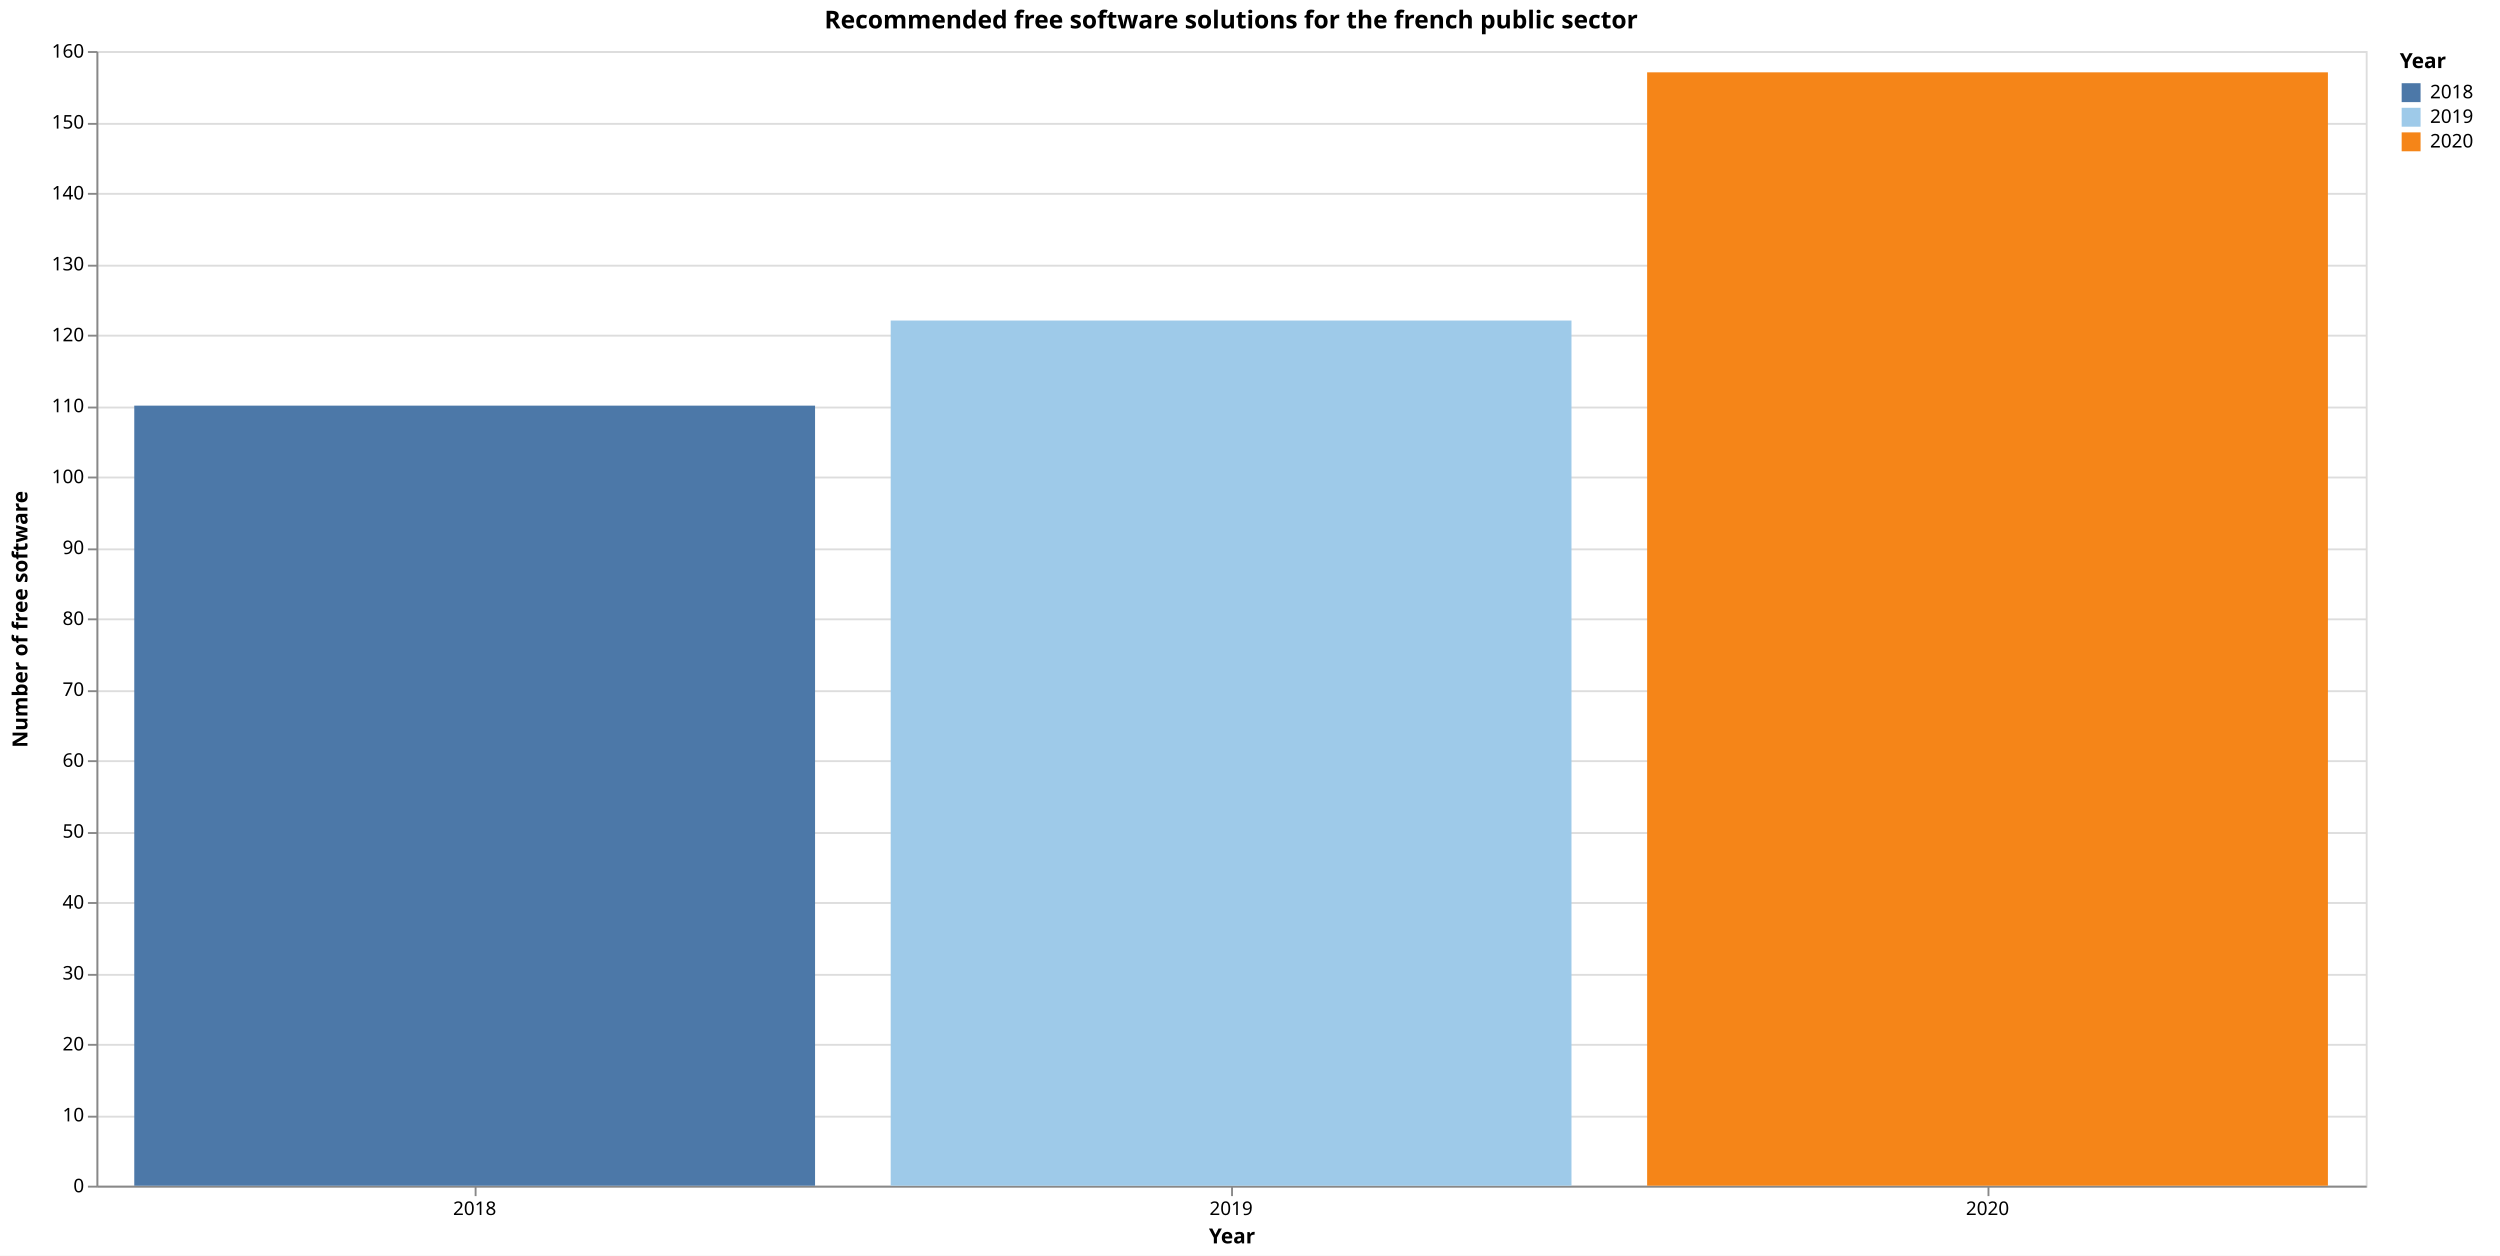
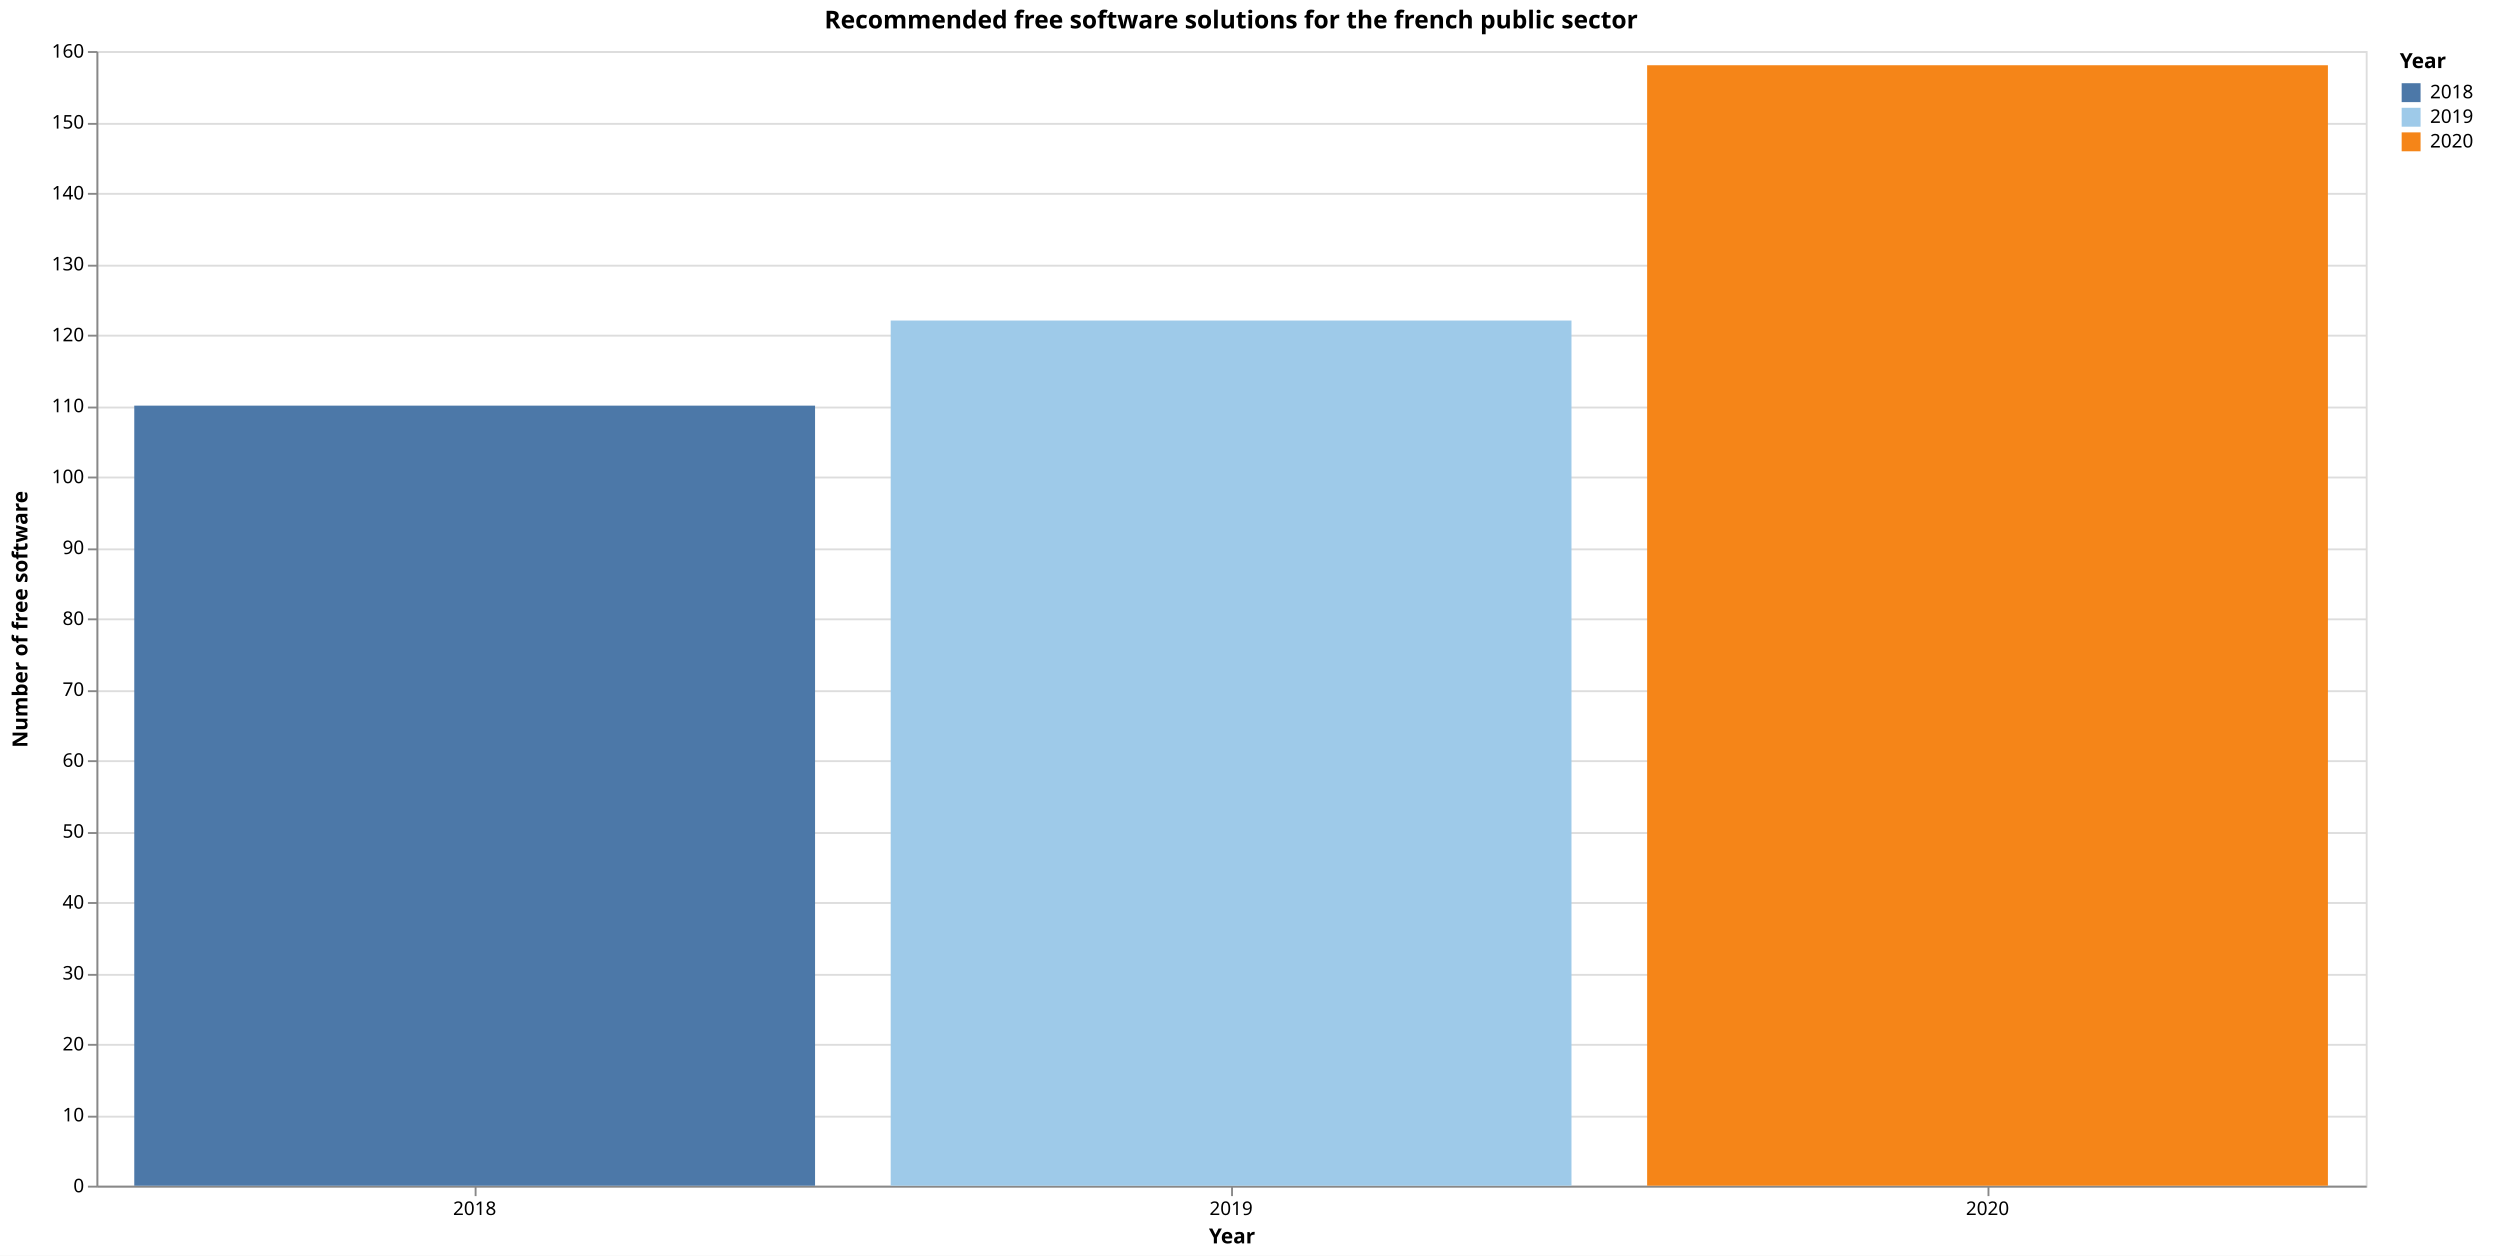
<svg xmlns="http://www.w3.org/2000/svg" class="marks" width="1322" height="664" viewBox="0 0 1322 664" version="1.1">
  <rect width="1322" height="664" fill="white" />
  <g fill="none" stroke-miterlimit="10" transform="translate(51,27)">
    <g class="mark-group role-frame root" role="graphics-object" aria-roledescription="group mark container">
      <g transform="translate(0,0)">
        <path class="background" aria-hidden="true" d="M0.5,0.5h1200v600h-1200Z" stroke="#ddd" />
        <g>
          <g class="mark-group role-axis" aria-hidden="true">
            <g transform="translate(0.5,0.5)">
              <path class="background" aria-hidden="true" d="M0,0h0v0h0Z" pointer-events="none" />
              <g>
                <g class="mark-rule role-axis-grid" pointer-events="none">
                  <line transform="translate(0,600)" x2="1200" y2="0" stroke="#ddd" stroke-width="1" opacity="1" />
                  <line transform="translate(0,563)" x2="1200" y2="0" stroke="#ddd" stroke-width="1" opacity="1" />
                  <line transform="translate(0,525)" x2="1200" y2="0" stroke="#ddd" stroke-width="1" opacity="1" />
                  <line transform="translate(0,488)" x2="1200" y2="0" stroke="#ddd" stroke-width="1" opacity="1" />
                  <line transform="translate(0,450)" x2="1200" y2="0" stroke="#ddd" stroke-width="1" opacity="1" />
                  <line transform="translate(0,413)" x2="1200" y2="0" stroke="#ddd" stroke-width="1" opacity="1" />
                  <line transform="translate(0,375)" x2="1200" y2="0" stroke="#ddd" stroke-width="1" opacity="1" />
                  <line transform="translate(0,338)" x2="1200" y2="0" stroke="#ddd" stroke-width="1" opacity="1" />
                  <line transform="translate(0,300)" x2="1200" y2="0" stroke="#ddd" stroke-width="1" opacity="1" />
                  <line transform="translate(0,263)" x2="1200" y2="0" stroke="#ddd" stroke-width="1" opacity="1" />
                  <line transform="translate(0,225)" x2="1200" y2="0" stroke="#ddd" stroke-width="1" opacity="1" />
                  <line transform="translate(0,188)" x2="1200" y2="0" stroke="#ddd" stroke-width="1" opacity="1" />
                  <line transform="translate(0,150)" x2="1200" y2="0" stroke="#ddd" stroke-width="1" opacity="1" />
                  <line transform="translate(0,113)" x2="1200" y2="0" stroke="#ddd" stroke-width="1" opacity="1" />
                  <line transform="translate(0,75)" x2="1200" y2="0" stroke="#ddd" stroke-width="1" opacity="1" />
                  <line transform="translate(0,38)" x2="1200" y2="0" stroke="#ddd" stroke-width="1" opacity="1" />
                  <line transform="translate(0,0)" x2="1200" y2="0" stroke="#ddd" stroke-width="1" opacity="1" />
                </g>
              </g>
              <path class="foreground" aria-hidden="true" d="" pointer-events="none" display="none" />
            </g>
          </g>
          <g class="mark-group role-axis" role="graphics-symbol" aria-roledescription="axis" aria-label="X-axis titled 'Year' for a discrete scale with 3 values: 2018, 2019, 2020">
            <g transform="translate(0.5,600.5)">
              <path class="background" aria-hidden="true" d="M0,0h0v0h0Z" pointer-events="none" />
              <g>
                <g class="mark-rule role-axis-tick" pointer-events="none">
                  <line transform="translate(200,0)" x2="0" y2="5" stroke="#888" stroke-width="1" opacity="1" />
                  <line transform="translate(600,0)" x2="0" y2="5" stroke="#888" stroke-width="1" opacity="1" />
                  <line transform="translate(1000,0)" x2="0" y2="5" stroke="#888" stroke-width="1" opacity="1" />
                </g>
                <g class="mark-text role-axis-label" pointer-events="none">
                  <text text-anchor="middle" transform="translate(199.5,15)" font-family="sans-serif" font-size="10px" fill="#000" opacity="1">2018</text>
                  <text text-anchor="middle" transform="translate(599.5,15)" font-family="sans-serif" font-size="10px" fill="#000" opacity="1">2019</text>
                  <text text-anchor="middle" transform="translate(999.5,15)" font-family="sans-serif" font-size="10px" fill="#000" opacity="1">2020</text>
                </g>
                <g class="mark-rule role-axis-domain" pointer-events="none">
                  <line transform="translate(0,0)" x2="1200" y2="0" stroke="#888" stroke-width="1" opacity="1" />
                </g>
                <g class="mark-text role-axis-title" pointer-events="none">
                  <text text-anchor="middle" transform="translate(600,30)" font-family="sans-serif" font-size="11px" font-weight="bold" fill="#000" opacity="1">Year</text>
                </g>
              </g>
              <path class="foreground" aria-hidden="true" d="" pointer-events="none" display="none" />
            </g>
          </g>
          <g class="mark-group role-axis" role="graphics-symbol" aria-roledescription="axis" aria-label="Y-axis titled 'Number of free software' for a linear scale with values from 0 to 160">
            <g transform="translate(0.5,0.5)">
              <path class="background" aria-hidden="true" d="M0,0h0v0h0Z" pointer-events="none" />
              <g>
                <g class="mark-rule role-axis-tick" pointer-events="none">
                  <line transform="translate(0,600)" x2="-5" y2="0" stroke="#888" stroke-width="1" opacity="1" />
                  <line transform="translate(0,563)" x2="-5" y2="0" stroke="#888" stroke-width="1" opacity="1" />
                  <line transform="translate(0,525)" x2="-5" y2="0" stroke="#888" stroke-width="1" opacity="1" />
                  <line transform="translate(0,488)" x2="-5" y2="0" stroke="#888" stroke-width="1" opacity="1" />
                  <line transform="translate(0,450)" x2="-5" y2="0" stroke="#888" stroke-width="1" opacity="1" />
                  <line transform="translate(0,413)" x2="-5" y2="0" stroke="#888" stroke-width="1" opacity="1" />
                  <line transform="translate(0,375)" x2="-5" y2="0" stroke="#888" stroke-width="1" opacity="1" />
                  <line transform="translate(0,338)" x2="-5" y2="0" stroke="#888" stroke-width="1" opacity="1" />
                  <line transform="translate(0,300)" x2="-5" y2="0" stroke="#888" stroke-width="1" opacity="1" />
                  <line transform="translate(0,263)" x2="-5" y2="0" stroke="#888" stroke-width="1" opacity="1" />
                  <line transform="translate(0,225)" x2="-5" y2="0" stroke="#888" stroke-width="1" opacity="1" />
                  <line transform="translate(0,188)" x2="-5" y2="0" stroke="#888" stroke-width="1" opacity="1" />
                  <line transform="translate(0,150)" x2="-5" y2="0" stroke="#888" stroke-width="1" opacity="1" />
                  <line transform="translate(0,113)" x2="-5" y2="0" stroke="#888" stroke-width="1" opacity="1" />
                  <line transform="translate(0,75)" x2="-5" y2="0" stroke="#888" stroke-width="1" opacity="1" />
                  <line transform="translate(0,38)" x2="-5" y2="0" stroke="#888" stroke-width="1" opacity="1" />
                  <line transform="translate(0,0)" x2="-5" y2="0" stroke="#888" stroke-width="1" opacity="1" />
                </g>
                <g class="mark-text role-axis-label" pointer-events="none">
                  <text text-anchor="end" transform="translate(-7,603)" font-family="sans-serif" font-size="10px" fill="#000" opacity="1">0</text>
                  <text text-anchor="end" transform="translate(-7,565.5)" font-family="sans-serif" font-size="10px" fill="#000" opacity="1">10</text>
                  <text text-anchor="end" transform="translate(-7,528)" font-family="sans-serif" font-size="10px" fill="#000" opacity="1">20</text>
                  <text text-anchor="end" transform="translate(-7,490.5)" font-family="sans-serif" font-size="10px" fill="#000" opacity="1">30</text>
                  <text text-anchor="end" transform="translate(-7,453)" font-family="sans-serif" font-size="10px" fill="#000" opacity="1">40</text>
                  <text text-anchor="end" transform="translate(-7,415.5)" font-family="sans-serif" font-size="10px" fill="#000" opacity="1">50</text>
                  <text text-anchor="end" transform="translate(-7,378)" font-family="sans-serif" font-size="10px" fill="#000" opacity="1">60</text>
                  <text text-anchor="end" transform="translate(-7,340.5)" font-family="sans-serif" font-size="10px" fill="#000" opacity="1">70</text>
                  <text text-anchor="end" transform="translate(-7,303)" font-family="sans-serif" font-size="10px" fill="#000" opacity="1">80</text>
                  <text text-anchor="end" transform="translate(-7,265.5)" font-family="sans-serif" font-size="10px" fill="#000" opacity="1">90</text>
                  <text text-anchor="end" transform="translate(-7,228)" font-family="sans-serif" font-size="10px" fill="#000" opacity="1">100</text>
                  <text text-anchor="end" transform="translate(-7,190.5)" font-family="sans-serif" font-size="10px" fill="#000" opacity="1">110</text>
                  <text text-anchor="end" transform="translate(-7,153)" font-family="sans-serif" font-size="10px" fill="#000" opacity="1">120</text>
                  <text text-anchor="end" transform="translate(-7,115.5)" font-family="sans-serif" font-size="10px" fill="#000" opacity="1">130</text>
                  <text text-anchor="end" transform="translate(-7,78)" font-family="sans-serif" font-size="10px" fill="#000" opacity="1">140</text>
                  <text text-anchor="end" transform="translate(-7,40.5)" font-family="sans-serif" font-size="10px" fill="#000" opacity="1">150</text>
                  <text text-anchor="end" transform="translate(-7,3)" font-family="sans-serif" font-size="10px" fill="#000" opacity="1">160</text>
                </g>
                <g class="mark-rule role-axis-domain" pointer-events="none">
                  <line transform="translate(0,600)" x2="0" y2="-600" stroke="#888" stroke-width="1" opacity="1" />
                </g>
                <g class="mark-text role-axis-title" pointer-events="none">
                  <text text-anchor="middle" transform="translate(-35,300) rotate(-90) translate(0,-2)" font-family="sans-serif" font-size="11px" font-weight="bold" fill="#000" opacity="1">Number of free software</text>
                </g>
              </g>
              <path class="foreground" aria-hidden="true" d="" pointer-events="none" display="none" />
            </g>
          </g>
          <g class="mark-rect role-mark marks" role="graphics-object" aria-roledescription="rect mark container">
            <path aria-label="year: 2018; count: 110" role="graphics-symbol" aria-roledescription="bar" d="M20,187.5h360v412.5h-360Z" fill="#4c78a8" />
            <path aria-label="year: 2019; count: 122" role="graphics-symbol" aria-roledescription="bar" d="M420,142.5h360v457.5h-360Z" fill="#9ecae9" />
-             <path aria-label="year: 2020; count: 157" role="graphics-symbol" aria-roledescription="bar" d="M820,11.25h360v588.75h-360Z" fill="#f58518" />
+             <path aria-label="year: 2020; count: 158" role="graphics-symbol" aria-roledescription="bar" d="M820,7.5h360v592.5h-360Z" fill="#f58518" />
          </g>
          <g class="mark-group role-legend" role="graphics-symbol" aria-roledescription="legend" aria-label="Symbol legend titled 'Year' for fill color with 3 values: 2018, 2019, 2020">
            <g transform="translate(1218,0)">
              <path class="background" aria-hidden="true" d="M0,0h48v53h-48Z" pointer-events="none" />
              <g>
                <g class="mark-group role-legend-entry">
                  <g transform="translate(0,16)">
                    <path class="background" aria-hidden="true" d="M0,0h0v0h0Z" pointer-events="none" />
                    <g>
                      <g class="mark-group role-scope" role="graphics-object" aria-roledescription="group mark container">
                        <g transform="translate(0,0)">
                          <path class="background" aria-hidden="true" d="M0,0h48v11h-48Z" pointer-events="none" opacity="1" />
                          <g>
                            <g class="mark-symbol role-legend-symbol" pointer-events="none">
                              <path transform="translate(6,6)" d="M-5,-5h10v10h-10Z" fill="#4c78a8" stroke-width="1.5" opacity="1" />
                            </g>
                            <g class="mark-text role-legend-label" pointer-events="none">
                              <text text-anchor="start" transform="translate(16,9)" font-family="sans-serif" font-size="10px" fill="#000" opacity="1">2018</text>
                            </g>
                          </g>
                          <path class="foreground" aria-hidden="true" d="" pointer-events="none" display="none" />
                        </g>
                        <g transform="translate(0,13)">
                          <path class="background" aria-hidden="true" d="M0,0h48v11h-48Z" pointer-events="none" opacity="1" />
                          <g>
                            <g class="mark-symbol role-legend-symbol" pointer-events="none">
                              <path transform="translate(6,6)" d="M-5,-5h10v10h-10Z" fill="#9ecae9" stroke-width="1.5" opacity="1" />
                            </g>
                            <g class="mark-text role-legend-label" pointer-events="none">
                              <text text-anchor="start" transform="translate(16,9)" font-family="sans-serif" font-size="10px" fill="#000" opacity="1">2019</text>
                            </g>
                          </g>
                          <path class="foreground" aria-hidden="true" d="" pointer-events="none" display="none" />
                        </g>
                        <g transform="translate(0,26)">
                          <path class="background" aria-hidden="true" d="M0,0h48v11h-48Z" pointer-events="none" opacity="1" />
                          <g>
                            <g class="mark-symbol role-legend-symbol" pointer-events="none">
                              <path transform="translate(6,6)" d="M-5,-5h10v10h-10Z" fill="#f58518" stroke-width="1.5" opacity="1" />
                            </g>
                            <g class="mark-text role-legend-label" pointer-events="none">
                              <text text-anchor="start" transform="translate(16,9)" font-family="sans-serif" font-size="10px" fill="#000" opacity="1">2020</text>
                            </g>
                          </g>
                          <path class="foreground" aria-hidden="true" d="" pointer-events="none" display="none" />
                        </g>
                      </g>
                    </g>
                    <path class="foreground" aria-hidden="true" d="" pointer-events="none" display="none" />
                  </g>
                </g>
                <g class="mark-text role-legend-title" pointer-events="none">
                  <text text-anchor="start" transform="translate(0,9)" font-family="sans-serif" font-size="11px" font-weight="bold" fill="#000" opacity="1">Year</text>
                </g>
              </g>
              <path class="foreground" aria-hidden="true" d="" pointer-events="none" display="none" />
            </g>
          </g>
          <g class="mark-group role-title">
            <g transform="translate(600,-22)">
              <path class="background" aria-hidden="true" d="M0,0h0v0h0Z" pointer-events="none" />
              <g>
                <g class="mark-text role-title-text" role="graphics-symbol" aria-roledescription="title" aria-label="Title text 'Recommended free software solutions for the french public sector'" pointer-events="none">
                  <text text-anchor="middle" transform="translate(0,10)" font-family="sans-serif" font-size="13px" font-weight="bold" fill="#000" opacity="1">Recommended free software solutions for the french public sector</text>
                </g>
              </g>
              <path class="foreground" aria-hidden="true" d="" pointer-events="none" display="none" />
            </g>
          </g>
        </g>
        <path class="foreground" aria-hidden="true" d="" display="none" />
      </g>
    </g>
  </g>
</svg>
